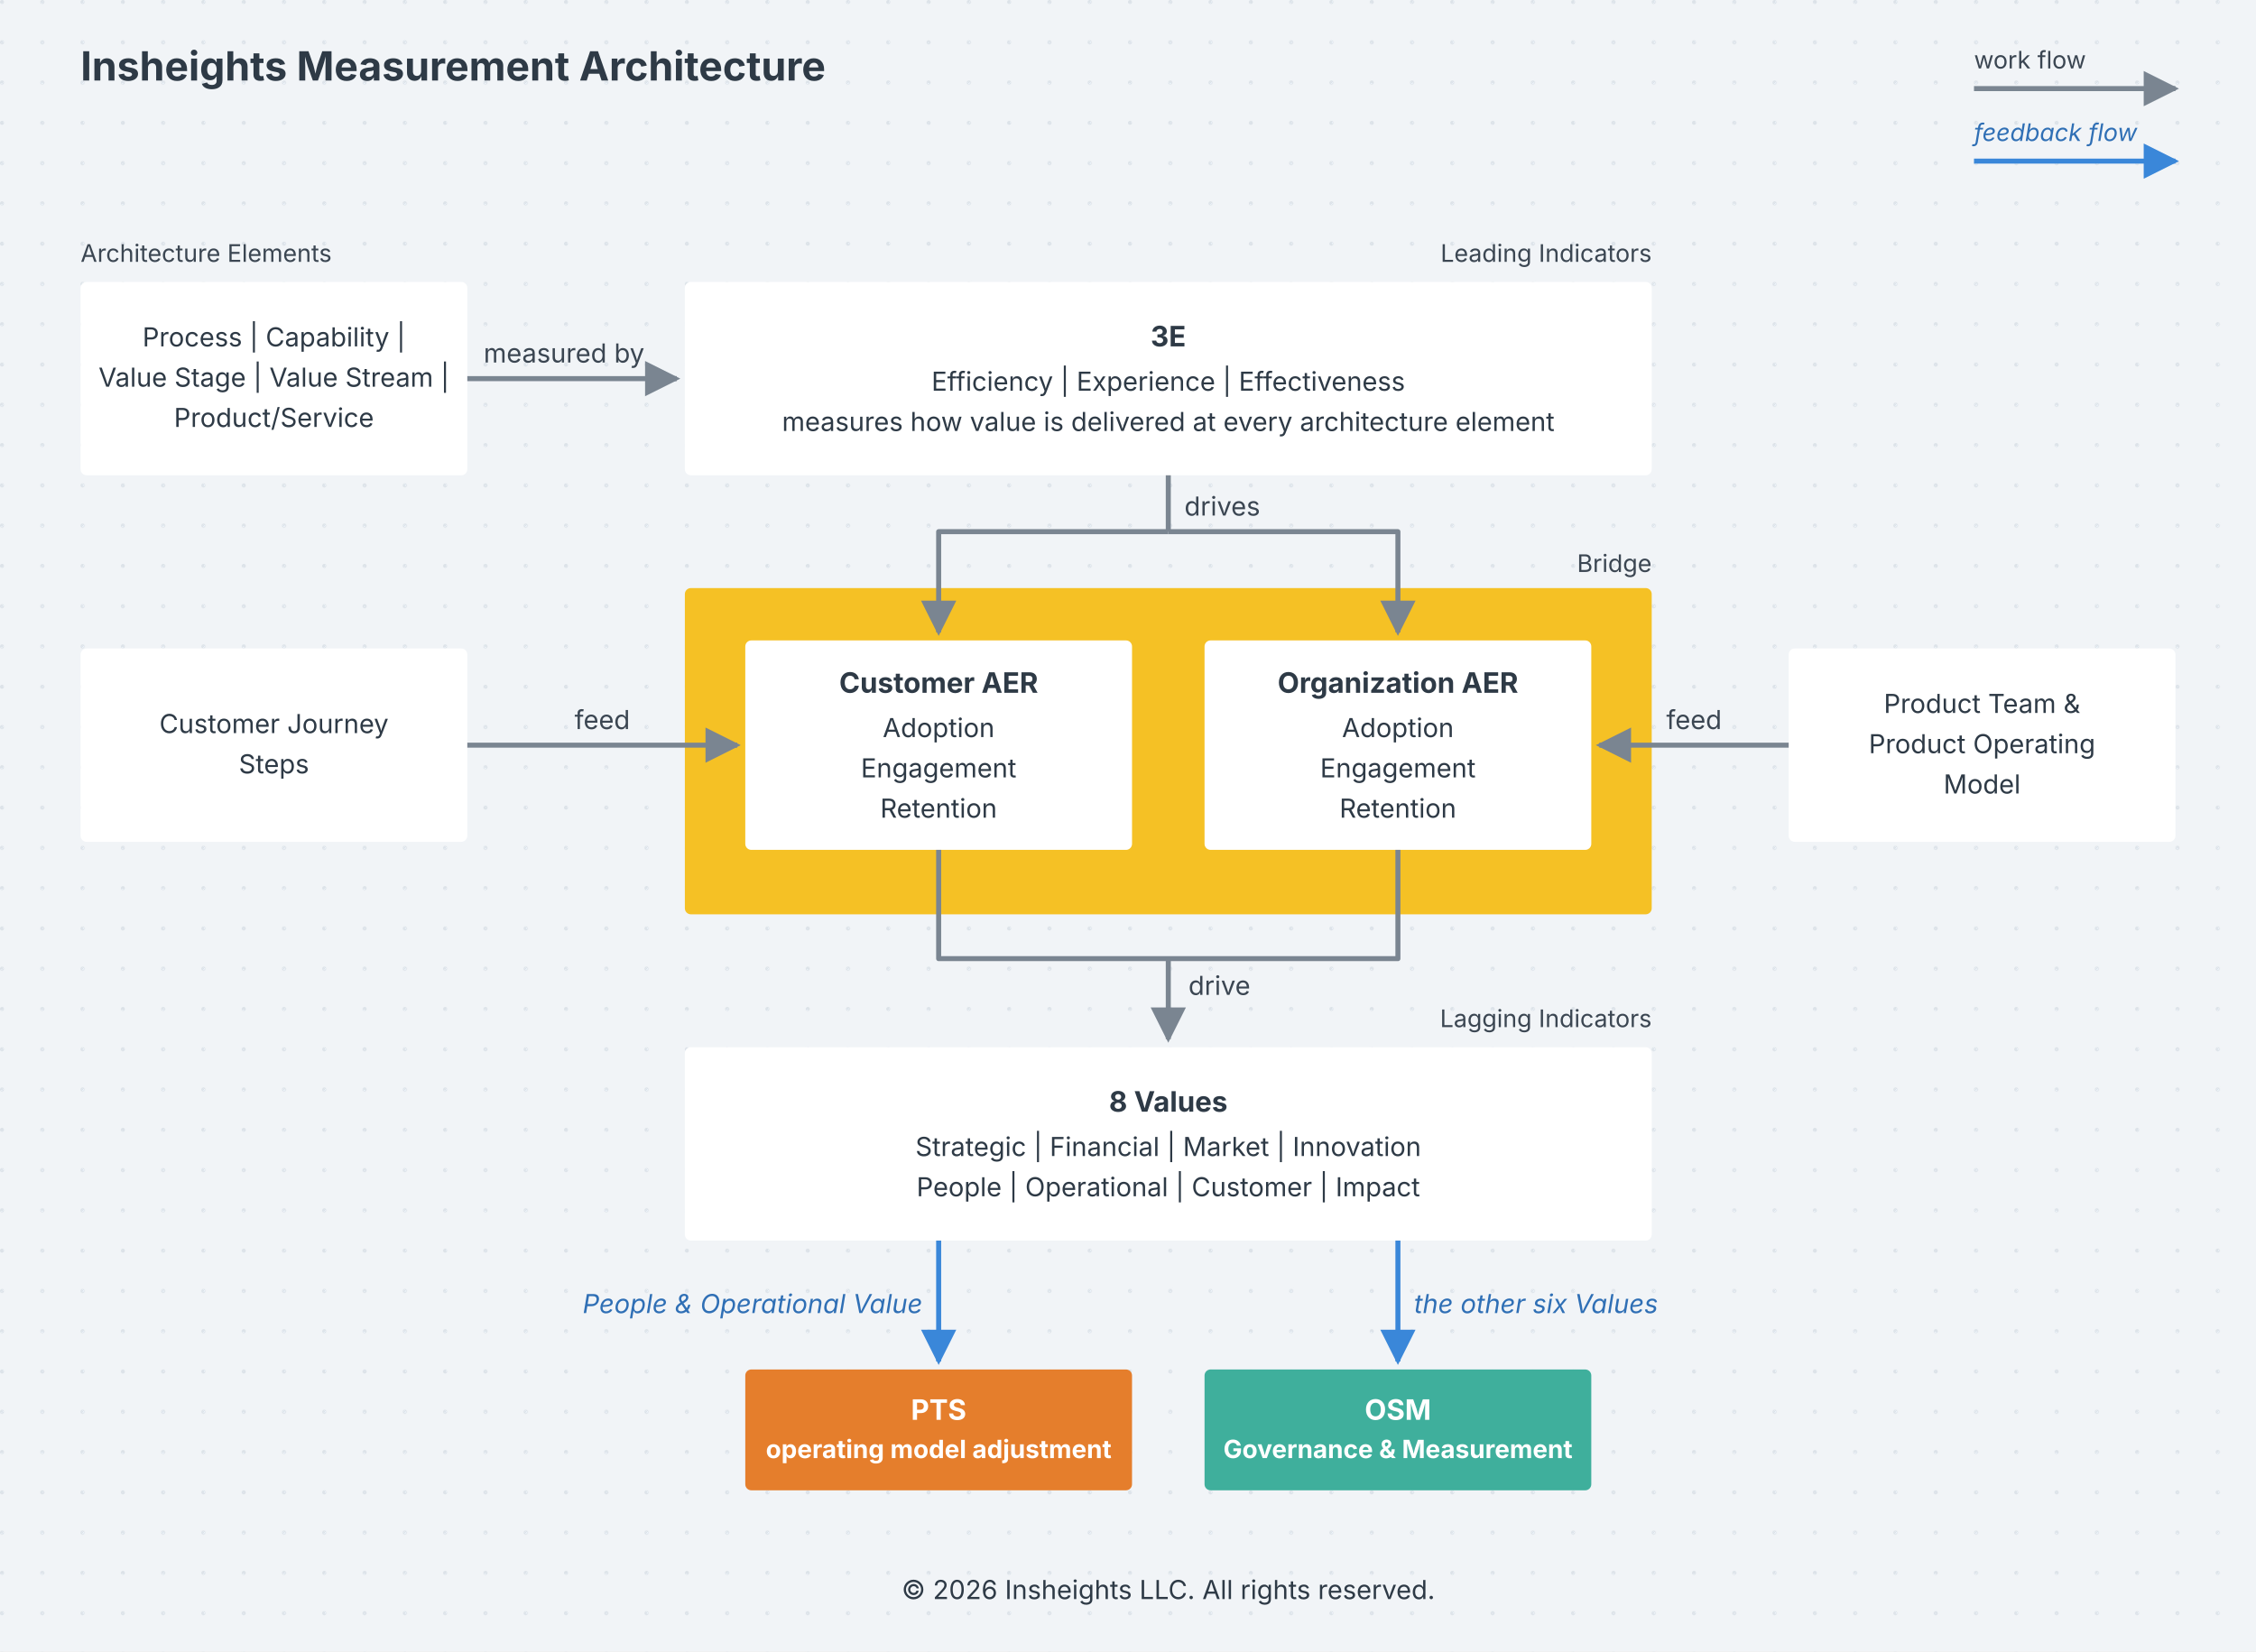
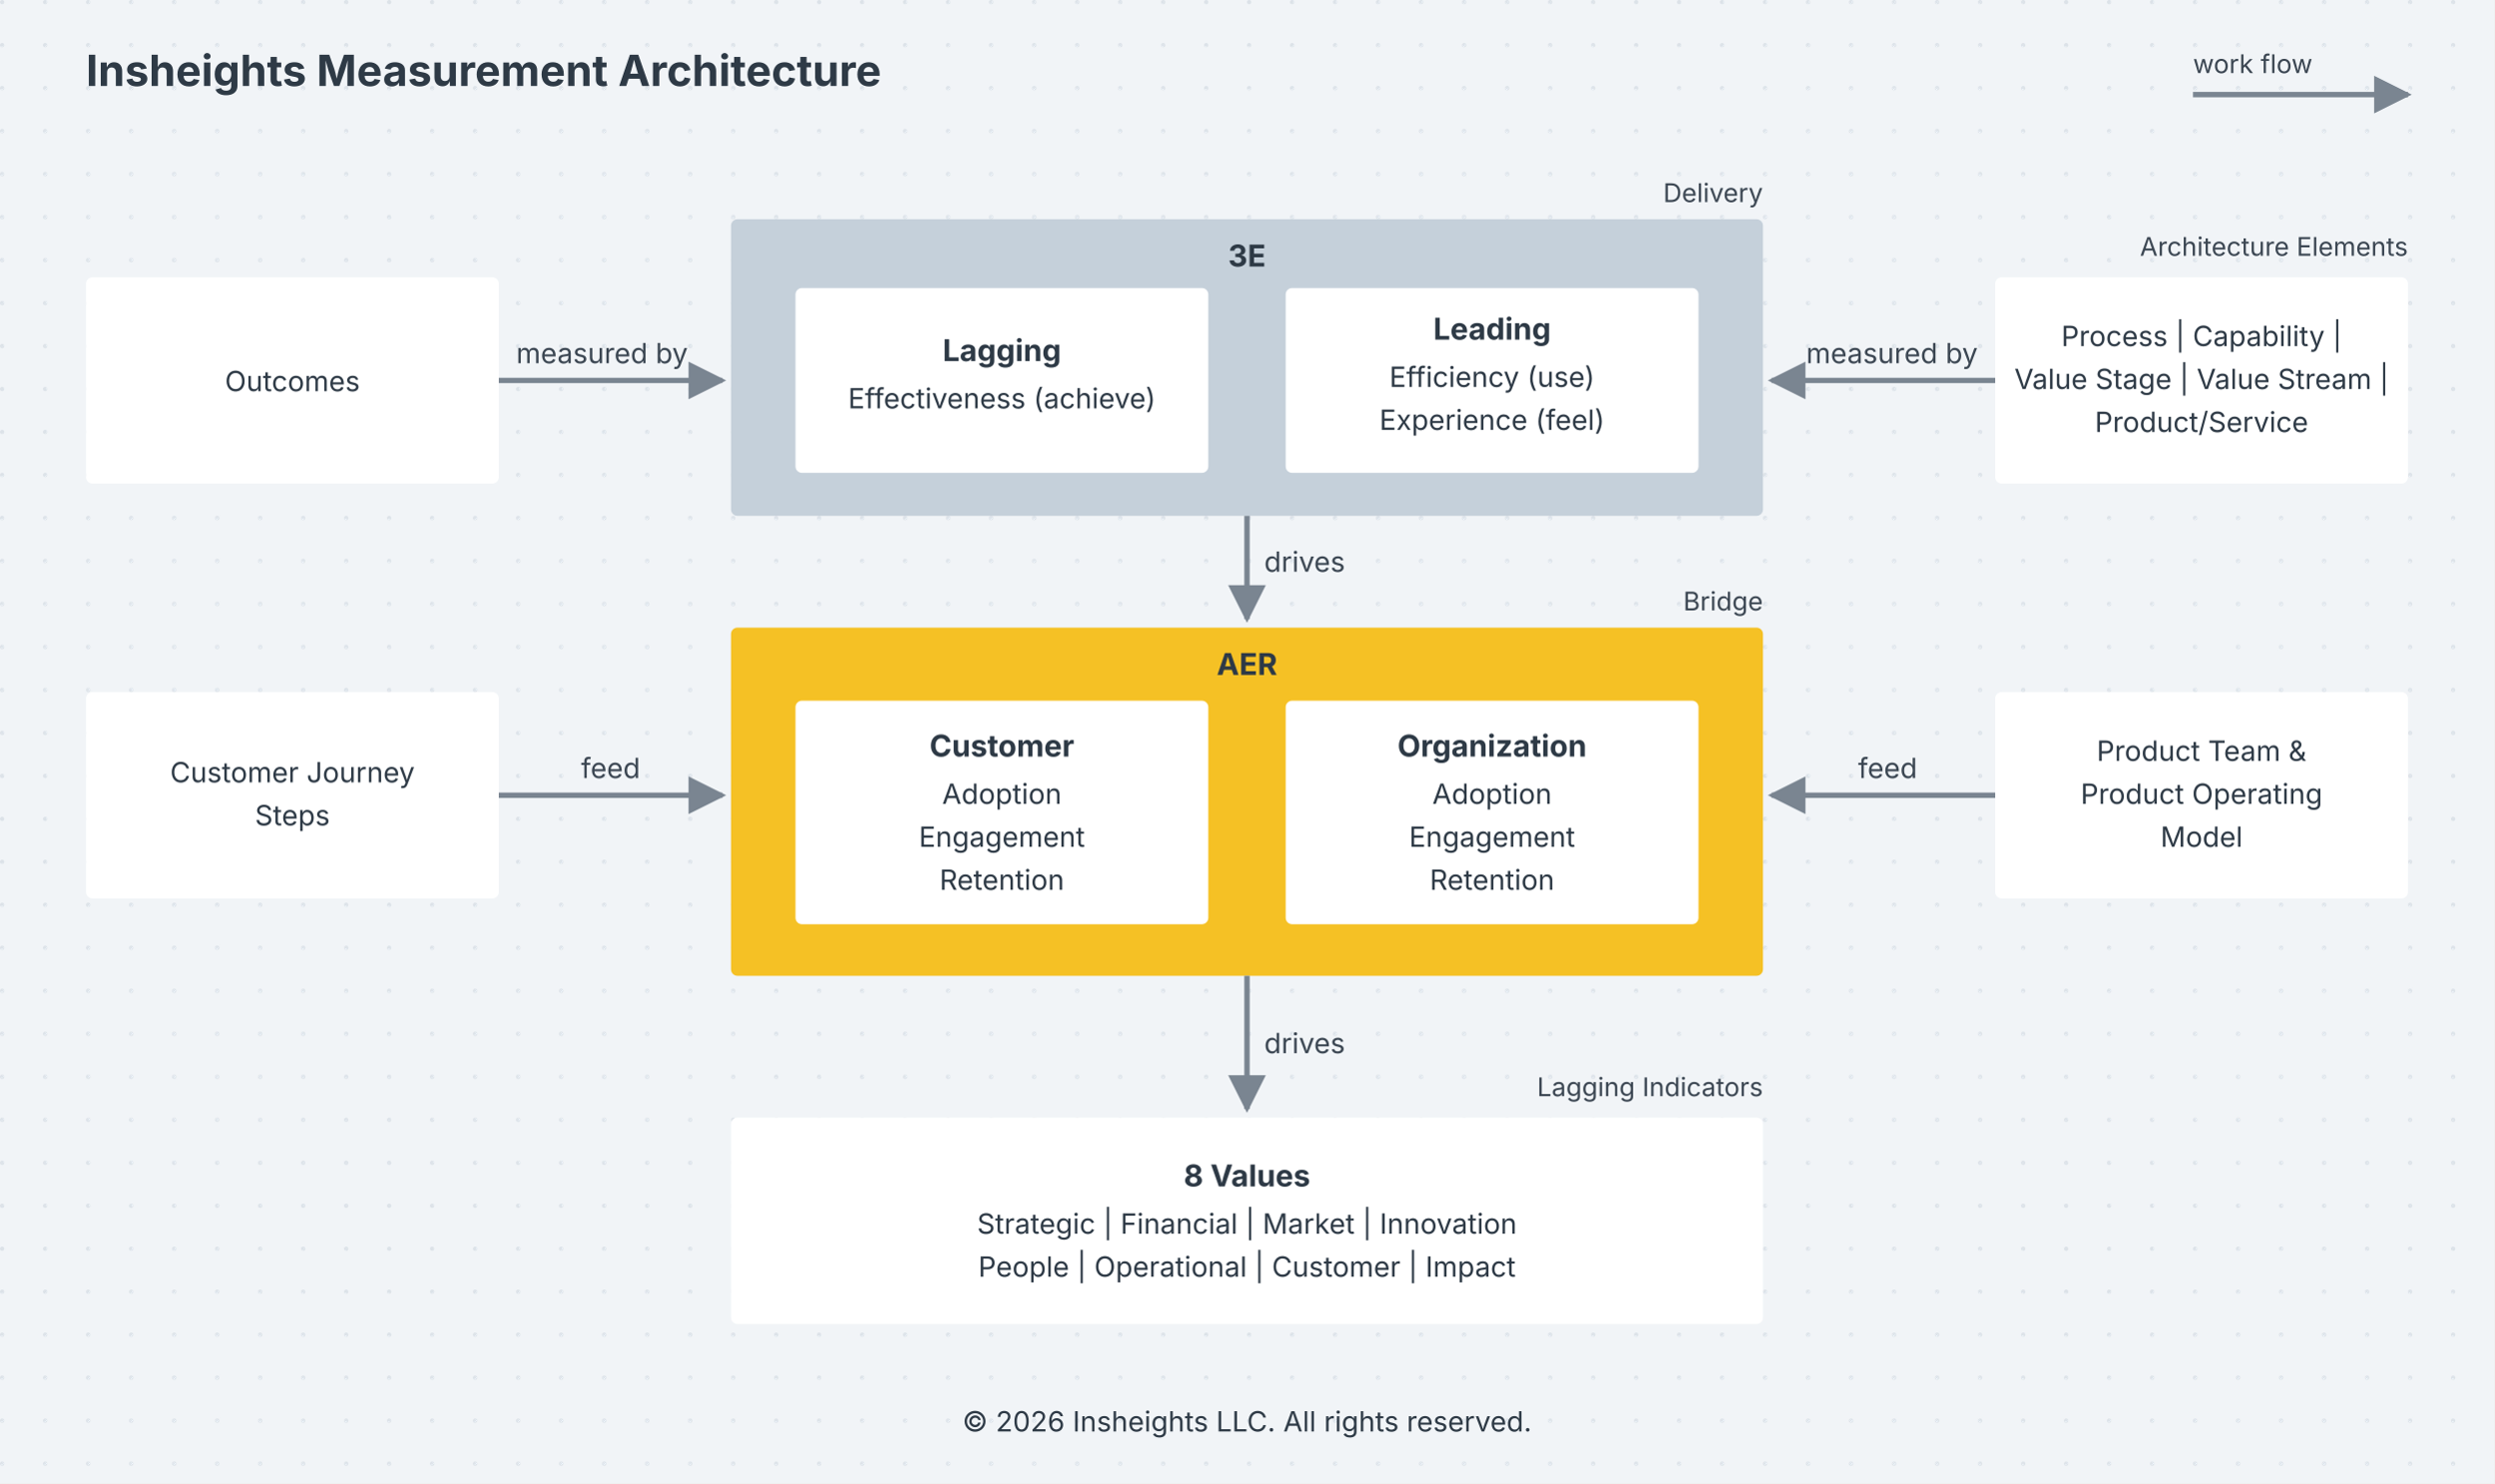
- <svg xmlns="http://www.w3.org/2000/svg" width="1120" height="820" viewBox="0 0 1120 820" font-family="Inter, 'Segoe UI', Roboto, Helvetica, Arial, sans-serif">
+ <svg xmlns="http://www.w3.org/2000/svg" width="1160" height="690" viewBox="0 0 1160 690" font-family="Inter, 'Segoe UI', Roboto, Helvetica, Arial, sans-serif">
  <defs>
    <pattern id="dots" width="20" height="20" patternUnits="userSpaceOnUse">
      <circle cx="1" cy="1" r="1" fill="#DCE2E8" />
    </pattern>
    <marker id="ag" viewBox="0 0 10 10" refX="9" refY="5" markerWidth="7" markerHeight="7" orient="auto-start-reverse">
      <path d="M0,0 L10,5 L0,10 z" fill="#7A8591" />
    </marker>
    <marker id="ab" viewBox="0 0 10 10" refX="9" refY="5" markerWidth="7" markerHeight="7" orient="auto-start-reverse">
      <path d="M0,0 L10,5 L0,10 z" fill="#3A87D9" />
    </marker>
    <style>
      .work { fill: none; stroke: #7A8591; stroke-width: 2.5; stroke-linejoin: round; marker-end: url(#ag); }
      .fb   { fill: none; stroke: #3A87D9; stroke-width: 2.5; stroke-linejoin: round; marker-end: url(#ab); }
      .line { fill: none; stroke: #7A8591; stroke-width: 2.5; stroke-linejoin: round; }
      .lbl  { font-size: 13px; fill: #3B4652; }
      .lblf { font-size: 13px; fill: #2F6FB5; font-style: italic; }
      .box  { fill: #FFFFFF; }
      .h    { font-size: 14px; font-weight: 700; fill: #2E3A46; text-anchor: middle; }
      .t    { font-size: 13px; fill: #2E3A46; text-anchor: middle; }
      .bh   { font-size: 14px; font-weight: 700; fill: #FFFFFF; text-anchor: middle; }
      .bt   { font-size: 12.5px; font-weight: 700; fill: #FFFFFF; text-anchor: middle; }
      .cap  { font-size: 12px; fill: #3B4652; }
    </style>
  </defs>
-   <rect width="1120" height="820" fill="#F1F4F7" />
-   <rect width="1120" height="820" fill="url(#dots)" />
+   <rect width="1160" height="690" fill="#F1F4F7" />
+   <rect width="1160" height="690" fill="url(#dots)" />
  <text x="40" y="40" font-size="20" font-weight="700" fill="#2E3A46">Insheights Measurement Architecture</text>
-   <text x="980" y="34" font-size="12" fill="#3B4652">work flow</text>
-   <path class="work" d="M980,44 H1080" />
-   <text x="980" y="70" font-size="12" fill="#2F6FB5" font-style="italic">feedback flow</text>
-   <path class="fb" d="M980,80 H1080" />
-   <text class="cap" x="40" y="130">Architecture Elements</text>
-   <rect class="box" x="40" y="140" width="192" height="96" rx="3" />
-   <text class="t" x="136" y="172">Process | Capability |</text>
-   <text class="t" x="136" y="192">Value Stage | Value Stream |</text>
-   <text class="t" x="136" y="212">Product/Service</text>
-   <path class="work" d="M232,188 H336" />
-   <text class="lbl" x="280" y="180" text-anchor="middle">measured by</text>
-   <text class="cap" x="820" y="130" text-anchor="end">Leading Indicators</text>
-   <rect class="box" x="340" y="140" width="480" height="96" rx="3" />
-   <text class="h" x="580" y="172">3E</text>
-   <text class="t" x="580" y="194">Efficiency | Experience | Effectiveness</text>
-   <text class="t" x="580" y="214">measures how value is delivered at every architecture element</text>
+   <text x="1020" y="34" font-size="12" fill="#3B4652">work flow</text>
+   <path class="work" d="M1020,44 H1120" />
+   <g transform="translate(0,-16)">
+     <text class="cap" x="820" y="110" text-anchor="end">Delivery</text>
+     <rect x="340" y="118" width="480" height="138" rx="3" fill="#C5D0DA" />
+     <text class="h" x="580" y="140">3E</text>
+     <rect class="box" x="370" y="150" width="192" height="86" rx="3" />
+     <text class="h" x="466" y="184">Lagging</text>
+     <text class="t" x="466" y="206">Effectiveness (achieve)</text>
+     <rect class="box" x="598" y="150" width="192" height="86" rx="3" />
+     <text class="h" x="694" y="174">Leading</text>
+     <text class="t" x="694" y="196">Efficiency (use)</text>
+     <text class="t" x="694" y="216">Experience (feel)</text>
+     <rect class="box" x="40" y="145" width="192" height="96" rx="3" />
+     <text class="t" x="136" y="198">Outcomes</text>
+     <path class="work" d="M232,193 H336" />
+     <text class="lbl" x="280" y="185" text-anchor="middle">measured by</text>
+     <text class="cap" x="1120" y="135" text-anchor="end">Architecture Elements</text>
+     <rect class="box" x="928" y="145" width="192" height="96" rx="3" />
+     <text class="t" x="1024" y="177">Process | Capability |</text>
+     <text class="t" x="1024" y="197">Value Stage | Value Stream |</text>
+     <text class="t" x="1024" y="217">Product/Service</text>
+     <path class="work" d="M928,193 H824" />
+     <text class="lbl" x="880" y="185" text-anchor="middle">measured by</text>
+   </g>
  <text class="cap" x="820" y="284" text-anchor="end">Bridge</text>
  <rect x="340" y="292" width="480" height="162" rx="3" fill="#F5C125" />
-   <rect class="box" x="370" y="318" width="192" height="104" rx="3" />
-   <text class="h" x="466" y="344">Customer AER</text>
-   <text class="t" x="466" y="366">Adoption</text>
-   <text class="t" x="466" y="386">Engagement</text>
-   <text class="t" x="466" y="406">Retention</text>
-   <rect class="box" x="598" y="318" width="192" height="104" rx="3" />
-   <text class="h" x="694" y="344">Organization AER</text>
-   <text class="t" x="694" y="366">Adoption</text>
-   <text class="t" x="694" y="386">Engagement</text>
-   <text class="t" x="694" y="406">Retention</text>
-   <path class="line" d="M580,236 V264" />
-   <path class="work" d="M580,264 H466 V314" />
-   <path class="work" d="M580,264 H694 V314" />
-   <text class="lbl" x="588" y="256">drives</text>
+   <text class="h" x="580" y="314">AER</text>
+   <rect class="box" x="370" y="326" width="192" height="104" rx="3" />
+   <text class="h" x="466" y="352">Customer</text>
+   <text class="t" x="466" y="374">Adoption</text>
+   <text class="t" x="466" y="394">Engagement</text>
+   <text class="t" x="466" y="414">Retention</text>
+   <rect class="box" x="598" y="326" width="192" height="104" rx="3" />
+   <text class="h" x="694" y="352">Organization</text>
+   <text class="t" x="694" y="374">Adoption</text>
+   <text class="t" x="694" y="394">Engagement</text>
+   <text class="t" x="694" y="414">Retention</text>
+   <path class="work" d="M580,240 V288" />
+   <text class="lbl" x="588" y="266">drives</text>
  <rect class="box" x="40" y="322" width="192" height="96" rx="3" />
  <text class="t" x="136" y="364">Customer Journey</text>
  <text class="t" x="136" y="384">Steps</text>
-   <path class="work" d="M232,370 H366" />
-   <text class="lbl" x="299" y="362" text-anchor="middle">feed</text>
-   <rect class="box" x="888" y="322" width="192" height="96" rx="3" />
-   <text class="t" x="984" y="354">Product Team &amp;</text>
-   <text class="t" x="984" y="374">Product Operating</text>
-   <text class="t" x="984" y="394">Model</text>
-   <path class="work" d="M888,370 H794" />
-   <text class="lbl" x="841" y="362" text-anchor="middle">feed</text>
-   <path class="line" d="M466,422 V476 H694 V422" />
-   <path class="work" d="M580,476 V516" />
-   <text class="lbl" x="590" y="494">drive</text>
+   <path class="work" d="M232,370 H336" />
+   <text class="lbl" x="284" y="362" text-anchor="middle">feed</text>
+   <rect class="box" x="928" y="322" width="192" height="96" rx="3" />
+   <text class="t" x="1024" y="354">Product Team &amp;</text>
+   <text class="t" x="1024" y="374">Product Operating</text>
+   <text class="t" x="1024" y="394">Model</text>
+   <path class="work" d="M928,370 H824" />
+   <text class="lbl" x="878" y="362" text-anchor="middle">feed</text>
+   <path class="work" d="M580,454 V516" />
+   <text class="lbl" x="588" y="490">drives</text>
  <text class="cap" x="820" y="510" text-anchor="end">Lagging Indicators</text>
  <rect class="box" x="340" y="520" width="480" height="96" rx="3" />
  <text class="h" x="580" y="552">8 Values</text>
  <text class="t" x="580" y="574">Strategic | Financial | Market | Innovation</text>
  <text class="t" x="580" y="594">People | Operational | Customer | Impact</text>
-   <path class="fb" d="M466,616 V676" />
-   <text class="lblf" x="458" y="652" text-anchor="end">People &amp; Operational Value</text>
-   <path class="fb" d="M694,616 V676" />
-   <text class="lblf" x="702" y="652">the other six Values</text>
-   <rect x="370" y="680" width="192" height="60" rx="3" fill="#E57E2C" />
-   <text class="bh" x="466" y="705">PTS</text>
-   <text class="bt" x="466" y="724">operating model adjustment</text>
-   <rect x="598" y="680" width="192" height="60" rx="3" fill="#3FAF9C" />
-   <text class="bh" x="694" y="705">OSM</text>
-   <text class="bt" x="694" y="724">Governance &amp; Measurement</text>
-   <text x="580" y="794" font-size="13" fill="#2E3A46" text-anchor="middle">© 2026 Insheights LLC. All rights reserved.</text>
+   <text x="580" y="666" font-size="13" fill="#2E3A46" text-anchor="middle">© 2026 Insheights LLC. All rights reserved.</text>
</svg>
